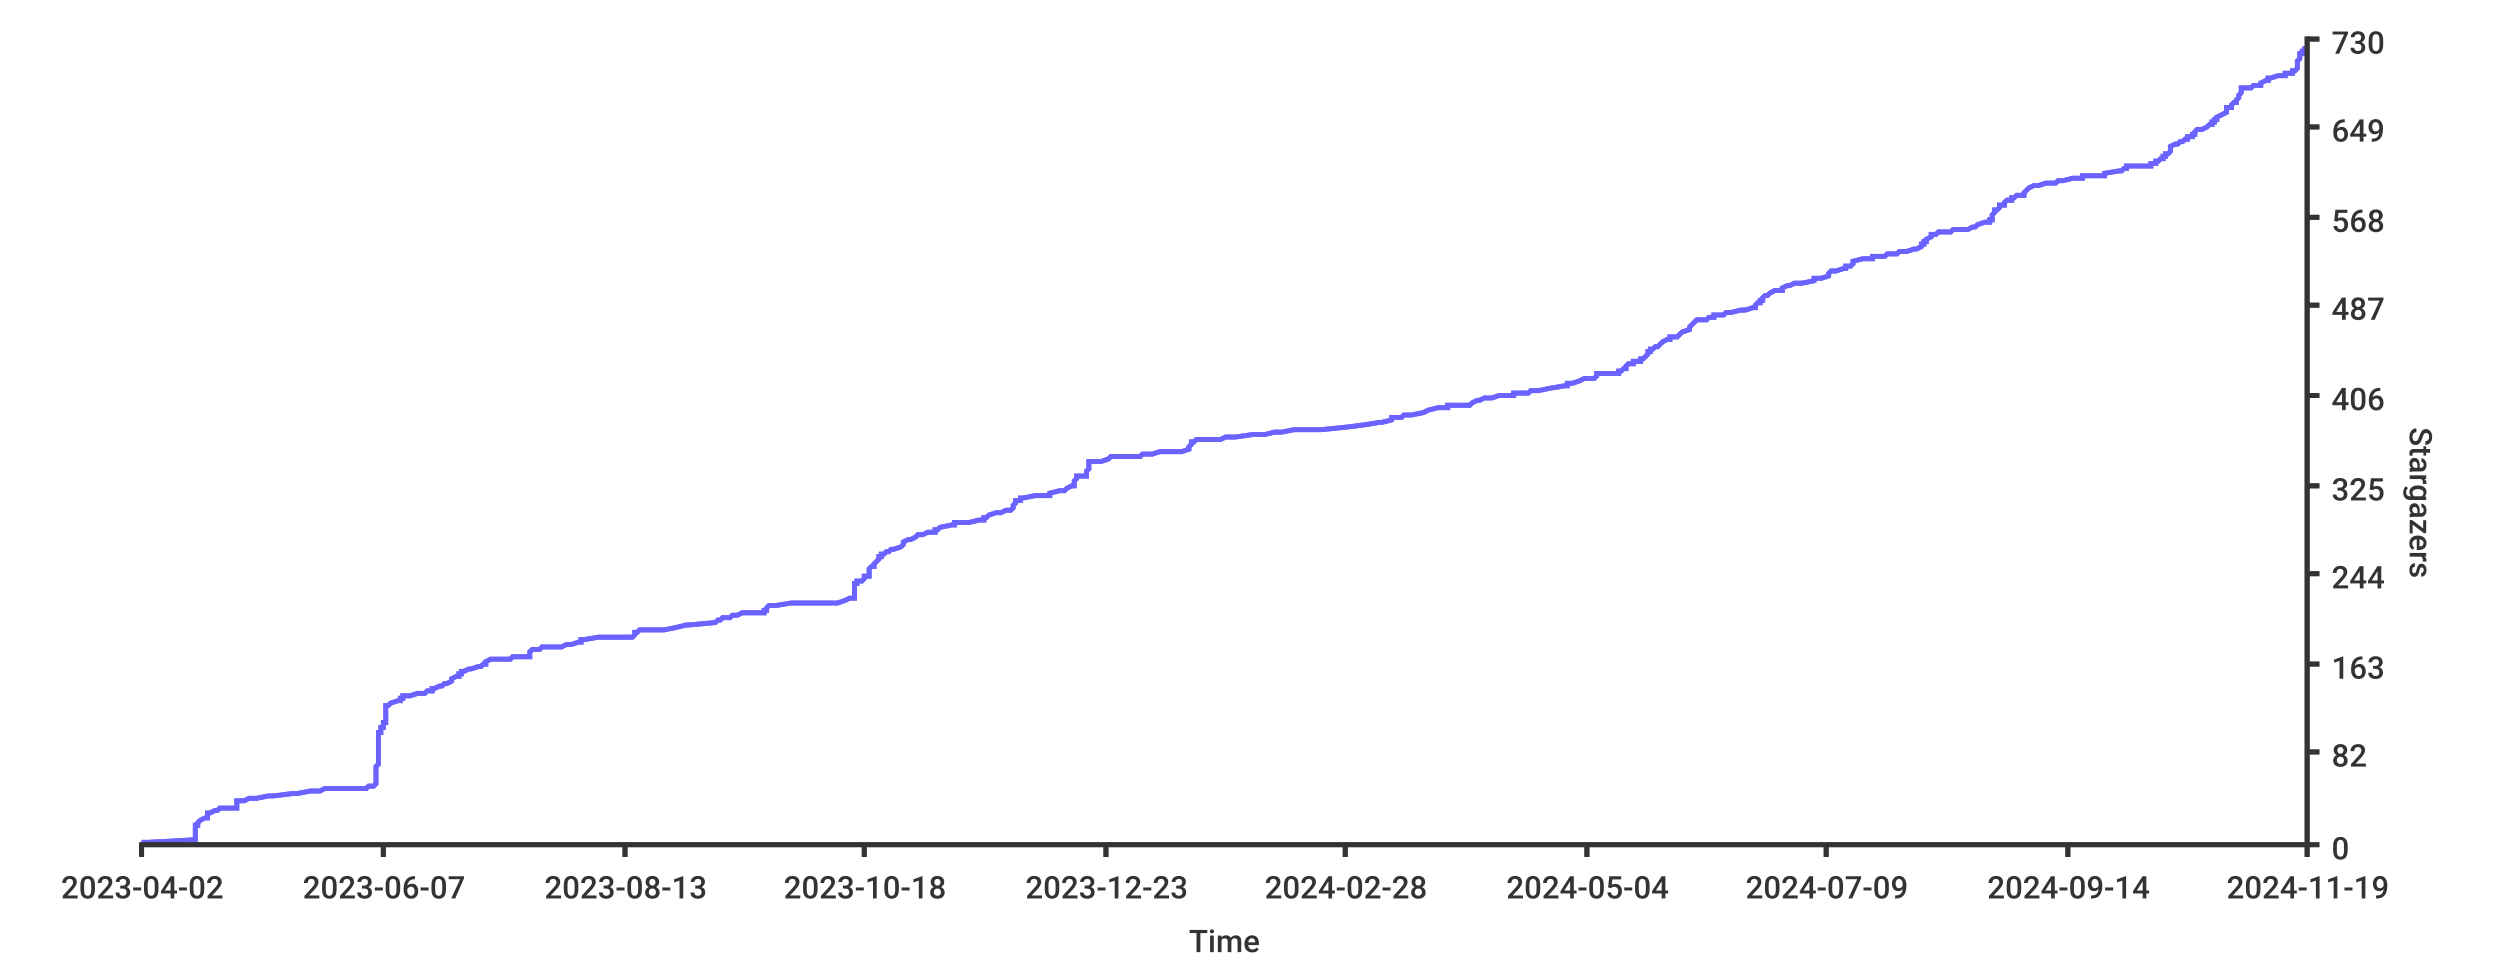
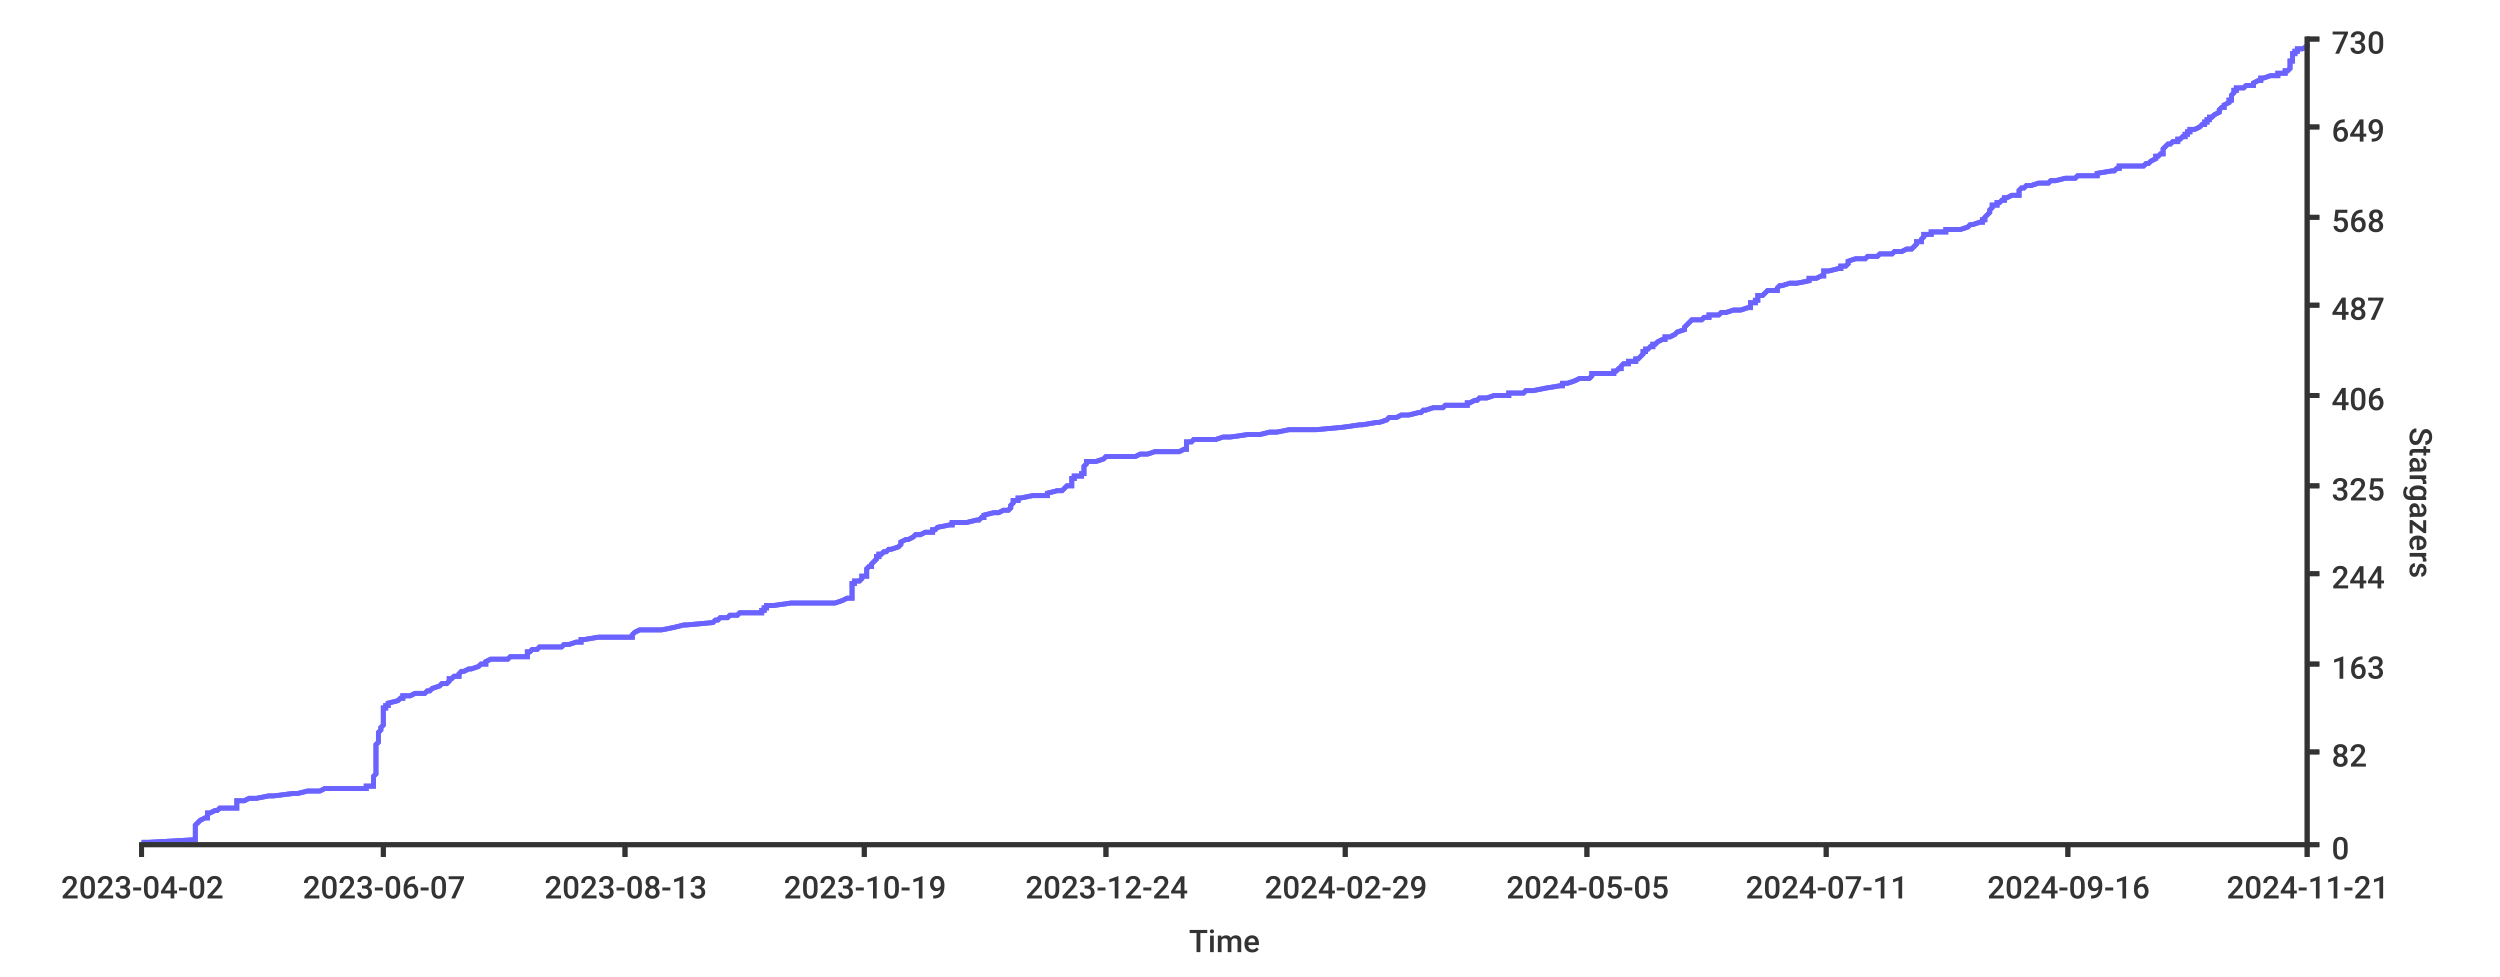
<svg xmlns="http://www.w3.org/2000/svg" width="1024px" height="400px">
  <style type="text/css">
path { fill: none; stroke: rgb(51,51,51); }
path.series { stroke: #6b63ff; }
rect.background { fill: rgb(255,255,255); stroke: none; }

text {
	stroke-width: 0;
	stroke: none;
	fill: rgba(51,51,51,1.0);
	font-size: 12.8px;
	font-family: 'Roboto Medium', sans-serif;
}
</style>
-   <rect width="1024px" height="400px" class="background" rx="8" x="0" y="0" />
-   <rect class="background" rx="8" x="0" y="0" width="1024px" height="400px" />
-   <path stroke-width="2" class="series" d="M 58 345 L 61 345 L 79 344 L 80 344 L 80 343 L 80 343 L 80 342 L 80 342 L 80 341 L 80 341 L 80 341 L 80 340 L 80 340 L 80 339 L 80 339 L 80 338 L 81 338 L 81 337 L 81 337 L 82 336 L 82 336 L 82 336 L 84 335 L 85 335 L 85 334 L 85 334 L 85 333 L 86 333 L 88 332 L 89 332 L 90 331 L 91 331 L 97 331 L 97 330 L 97 330 L 97 329 L 97 329 L 97 328 L 100 328 L 102 327 L 103 327 L 105 327 L 110 326 L 112 326 L 120 325 L 122 325 L 127 324 L 131 324 L 133 323 L 150 323 L 151 322 L 151 322 L 153 322 L 154 321 L 154 321 L 154 320 L 154 320 L 154 319 L 154 319 L 154 318 L 154 318 L 154 317 L 154 317 L 154 317 L 154 316 L 154 316 L 154 315 L 154 315 L 154 314 L 154 314 L 155 313 L 155 313 L 155 313 L 155 312 L 155 312 L 155 311 L 155 311 L 155 310 L 155 310 L 155 309 L 155 309 L 155 308 L 155 308 L 155 308 L 155 307 L 155 307 L 155 306 L 155 306 L 155 305 L 155 305 L 155 304 L 155 304 L 155 303 L 155 303 L 155 303 L 155 302 L 155 302 L 155 301 L 155 301 L 155 300 L 156 300 L 156 299 L 156 299 L 156 298 L 156 298 L 157 298 L 157 297 L 157 297 L 157 296 L 158 296 L 158 295 L 158 295 L 158 294 L 158 294 L 158 294 L 158 293 L 158 293 L 158 292 L 158 292 L 158 291 L 158 291 L 158 290 L 158 290 L 158 289 L 159 289 L 159 289 L 160 288 L 160 288 L 163 287 L 164 287 L 164 286 L 165 286 L 165 285 L 168 285 L 171 284 L 172 284 L 174 284 L 175 283 L 177 283 L 177 282 L 178 282 L 180 281 L 181 281 L 182 280 L 183 280 L 183 280 L 185 279 L 185 279 L 185 278 L 185 278 L 187 277 L 188 277 L 188 276 L 189 276 L 189 275 L 189 275 L 190 275 L 192 274 L 193 274 L 196 273 L 197 273 L 198 272 L 199 272 L 199 271 L 199 271 L 201 270 L 208 270 L 209 270 L 210 269 L 217 269 L 217 268 L 217 268 L 217 267 L 217 267 L 218 266 L 221 266 L 222 265 L 222 265 L 230 265 L 232 264 L 234 264 L 237 263 L 238 263 L 238 262 L 239 262 L 245 261 L 252 261 L 259 261 L 260 260 L 260 260 L 260 259 L 261 259 L 262 258 L 272 258 L 277 257 L 277 257 L 281 256 L 282 256 L 282 256 L 293 255 L 293 255 L 294 254 L 295 254 L 296 253 L 299 253 L 300 252 L 302 252 L 304 251 L 306 251 L 313 251 L 313 250 L 314 250 L 314 249 L 314 249 L 315 248 L 318 248 L 324 247 L 338 247 L 343 247 L 346 246 L 346 246 L 348 245 L 350 245 L 350 244 L 350 244 L 350 243 L 350 243 L 350 242 L 350 242 L 350 242 L 350 241 L 350 241 L 350 240 L 350 240 L 350 239 L 351 239 L 351 238 L 353 238 L 354 237 L 354 237 L 354 237 L 354 236 L 356 236 L 356 235 L 356 235 L 356 234 L 356 234 L 356 233 L 356 233 L 357 232 L 358 232 L 358 232 L 358 231 L 358 231 L 359 230 L 359 230 L 360 229 L 360 229 L 360 228 L 360 228 L 361 228 L 361 227 L 362 227 L 363 226 L 364 226 L 365 225 L 366 225 L 369 224 L 369 224 L 370 223 L 370 223 L 370 223 L 370 222 L 370 222 L 372 221 L 373 221 L 375 220 L 375 220 L 376 219 L 378 219 L 380 218 L 380 218 L 383 218 L 383 217 L 384 217 L 385 216 L 385 216 L 390 215 L 391 215 L 391 214 L 395 214 L 397 214 L 401 213 L 403 213 L 403 212 L 404 212 L 405 211 L 405 211 L 408 210 L 410 210 L 412 209 L 412 209 L 414 209 L 415 208 L 415 208 L 415 207 L 415 207 L 416 206 L 416 206 L 416 205 L 418 205 L 418 204 L 418 204 L 419 204 L 424 203 L 430 203 L 430 202 L 430 202 L 434 201 L 436 201 L 437 200 L 437 200 L 439 199 L 440 199 L 440 199 L 440 198 L 440 198 L 440 197 L 440 197 L 441 196 L 441 196 L 441 195 L 442 195 L 445 195 L 445 194 L 445 194 L 445 193 L 445 193 L 446 192 L 446 192 L 446 191 L 446 191 L 446 190 L 446 190 L 446 190 L 446 189 L 451 189 L 454 188 L 454 188 L 455 187 L 467 187 L 468 186 L 472 186 L 475 185 L 482 185 L 484 185 L 487 184 L 487 184 L 487 183 L 487 183 L 488 182 L 488 182 L 488 181 L 488 181 L 489 181 L 490 180 L 500 180 L 502 179 L 506 179 L 513 178 L 518 178 L 522 177 L 525 177 L 530 176 L 530 176 L 541 176 L 551 175 L 551 175 L 559 174 L 559 174 L 565 173 L 566 173 L 570 172 L 570 172 L 570 171 L 571 171 L 574 171 L 575 170 L 578 170 L 583 169 L 583 169 L 585 168 L 585 168 L 589 167 L 593 167 L 593 166 L 598 166 L 602 166 L 603 165 L 603 165 L 605 164 L 606 164 L 608 163 L 611 163 L 614 162 L 617 162 L 620 162 L 620 161 L 626 161 L 627 160 L 630 160 L 635 159 L 635 159 L 641 158 L 642 158 L 642 157 L 644 157 L 644 157 L 647 156 L 647 156 L 649 155 L 653 155 L 654 154 L 654 154 L 654 153 L 663 153 L 663 152 L 664 152 L 664 152 L 665 151 L 666 151 L 666 150 L 666 150 L 667 149 L 669 149 L 669 148 L 671 148 L 672 148 L 672 147 L 673 147 L 674 146 L 674 146 L 675 145 L 675 145 L 675 144 L 676 144 L 676 143 L 676 143 L 677 143 L 678 142 L 679 142 L 680 141 L 680 141 L 681 140 L 681 140 L 683 139 L 684 139 L 684 138 L 685 138 L 687 138 L 688 137 L 688 137 L 689 136 L 689 136 L 692 135 L 692 135 L 692 134 L 692 134 L 693 133 L 693 133 L 693 133 L 694 132 L 694 132 L 695 131 L 699 131 L 700 130 L 702 130 L 702 129 L 705 129 L 706 129 L 707 128 L 709 128 L 713 127 L 715 127 L 718 126 L 719 126 L 719 125 L 719 125 L 720 124 L 720 124 L 721 124 L 721 123 L 722 123 L 722 122 L 722 122 L 723 121 L 724 121 L 725 120 L 725 120 L 727 119 L 727 119 L 730 119 L 730 118 L 730 118 L 732 117 L 733 117 L 735 116 L 738 116 L 743 115 L 743 115 L 743 115 L 743 114 L 746 114 L 749 113 L 749 113 L 749 112 L 749 112 L 750 111 L 752 111 L 755 110 L 756 110 L 756 110 L 756 109 L 758 109 L 759 108 L 759 108 L 759 107 L 759 107 L 763 106 L 767 106 L 767 105 L 772 105 L 772 105 L 773 104 L 777 104 L 778 103 L 781 103 L 784 102 L 785 102 L 787 101 L 787 101 L 787 100 L 788 100 L 788 100 L 788 99 L 789 99 L 789 98 L 789 98 L 791 97 L 791 97 L 791 96 L 792 96 L 793 96 L 794 95 L 799 95 L 800 94 L 806 94 L 808 93 L 809 93 L 810 92 L 810 92 L 813 91 L 814 91 L 815 91 L 815 90 L 816 90 L 816 89 L 816 89 L 816 88 L 816 88 L 817 87 L 817 87 L 817 86 L 817 86 L 818 86 L 819 85 L 819 85 L 819 84 L 821 84 L 821 83 L 821 83 L 822 82 L 824 82 L 824 82 L 824 81 L 825 81 L 826 80 L 829 80 L 829 79 L 829 79 L 830 78 L 830 78 L 831 77 L 831 77 L 831 77 L 833 76 L 835 76 L 838 75 L 842 75 L 843 74 L 845 74 L 849 73 L 853 73 L 853 72 L 857 72 L 862 72 L 862 71 L 862 71 L 868 70 L 869 70 L 870 69 L 871 69 L 871 68 L 881 68 L 881 67 L 883 67 L 883 67 L 883 66 L 884 66 L 885 65 L 886 65 L 886 64 L 887 64 L 887 63 L 888 63 L 888 63 L 889 62 L 889 62 L 889 61 L 889 61 L 889 60 L 889 60 L 891 59 L 892 59 L 893 58 L 894 58 L 894 58 L 895 57 L 896 57 L 896 56 L 898 56 L 898 55 L 899 55 L 899 54 L 899 54 L 900 53 L 902 53 L 902 53 L 904 52 L 904 52 L 905 51 L 906 51 L 906 50 L 907 50 L 907 49 L 907 49 L 908 49 L 908 48 L 908 48 L 910 47 L 910 47 L 912 46 L 912 46 L 912 45 L 912 45 L 912 44 L 913 44 L 914 44 L 914 43 L 914 43 L 915 42 L 916 42 L 916 41 L 916 41 L 917 40 L 917 40 L 917 39 L 917 39 L 917 39 L 918 38 L 918 38 L 918 37 L 918 37 L 918 36 L 922 36 L 923 35 L 926 35 L 926 34 L 926 34 L 926 34 L 928 33 L 929 33 L 929 32 L 930 32 L 933 31 L 936 31 L 936 30 L 938 30 L 939 30 L 939 29 L 940 29 L 941 28 L 941 28 L 941 27 L 941 27 L 941 26 L 941 26 L 941 25 L 941 25 L 941 25 L 942 24 L 942 24 L 942 23 L 942 23 L 942 22 L 943 22 L 943 21 L 944 21 L 944 20 L 945 20 L 945 20" />
-   <path stroke-width="2" class="series" d="M 58 345 L 61 345 L 79 344 L 80 344 L 80 343 L 80 343 L 80 342 L 80 342 L 80 341 L 80 341 L 80 341 L 80 340 L 80 340 L 80 339 L 80 339 L 80 338 L 81 338 L 81 337 L 81 337 L 82 336 L 82 336 L 82 336 L 84 335 L 85 335 L 85 334 L 85 334 L 85 333 L 86 333 L 88 332 L 89 332 L 90 331 L 91 331 L 97 331 L 97 330 L 97 330 L 97 329 L 97 329 L 97 328 L 100 328 L 102 327 L 103 327 L 105 327 L 110 326 L 112 326 L 120 325 L 122 325 L 127 324 L 131 324 L 133 323 L 150 323 L 151 322 L 151 322 L 153 322 L 154 321 L 154 321 L 154 320 L 154 320 L 154 319 L 154 319 L 154 318 L 154 318 L 154 317 L 154 317 L 154 317 L 154 316 L 154 316 L 154 315 L 154 315 L 154 314 L 154 314 L 155 313 L 155 313 L 155 313 L 155 312 L 155 312 L 155 311 L 155 311 L 155 310 L 155 310 L 155 309 L 155 309 L 155 308 L 155 308 L 155 308 L 155 307 L 155 307 L 155 306 L 155 306 L 155 305 L 155 305 L 155 304 L 155 304 L 155 303 L 155 303 L 155 303 L 155 302 L 155 302 L 155 301 L 155 301 L 155 300 L 156 300 L 156 299 L 156 299 L 156 298 L 156 298 L 157 298 L 157 297 L 157 297 L 157 296 L 158 296 L 158 295 L 158 295 L 158 294 L 158 294 L 158 294 L 158 293 L 158 293 L 158 292 L 158 292 L 158 291 L 158 291 L 158 290 L 158 290 L 158 289 L 159 289 L 159 289 L 160 288 L 160 288 L 163 287 L 164 287 L 164 286 L 165 286 L 165 285 L 168 285 L 171 284 L 172 284 L 174 284 L 175 283 L 177 283 L 177 282 L 178 282 L 180 281 L 181 281 L 182 280 L 183 280 L 183 280 L 185 279 L 185 279 L 185 278 L 185 278 L 187 277 L 188 277 L 188 276 L 189 276 L 189 275 L 189 275 L 190 275 L 192 274 L 193 274 L 196 273 L 197 273 L 198 272 L 199 272 L 199 271 L 199 271 L 201 270 L 208 270 L 209 270 L 210 269 L 217 269 L 217 268 L 217 268 L 217 267 L 217 267 L 218 266 L 221 266 L 222 265 L 222 265 L 230 265 L 232 264 L 234 264 L 237 263 L 238 263 L 238 262 L 239 262 L 245 261 L 252 261 L 259 261 L 260 260 L 260 260 L 260 259 L 261 259 L 262 258 L 272 258 L 277 257 L 277 257 L 281 256 L 282 256 L 282 256 L 293 255 L 293 255 L 294 254 L 295 254 L 296 253 L 299 253 L 300 252 L 302 252 L 304 251 L 306 251 L 313 251 L 313 250 L 314 250 L 314 249 L 314 249 L 315 248 L 318 248 L 324 247 L 338 247 L 343 247 L 346 246 L 346 246 L 348 245 L 350 245 L 350 244 L 350 244 L 350 243 L 350 243 L 350 242 L 350 242 L 350 242 L 350 241 L 350 241 L 350 240 L 350 240 L 350 239 L 351 239 L 351 238 L 353 238 L 354 237 L 354 237 L 354 237 L 354 236 L 356 236 L 356 235 L 356 235 L 356 234 L 356 234 L 356 233 L 356 233 L 357 232 L 358 232 L 358 232 L 358 231 L 358 231 L 359 230 L 359 230 L 360 229 L 360 229 L 360 228 L 360 228 L 361 228 L 361 227 L 362 227 L 363 226 L 364 226 L 365 225 L 366 225 L 369 224 L 369 224 L 370 223 L 370 223 L 370 223 L 370 222 L 370 222 L 372 221 L 373 221 L 375 220 L 375 220 L 376 219 L 378 219 L 380 218 L 380 218 L 383 218 L 383 217 L 384 217 L 385 216 L 385 216 L 390 215 L 391 215 L 391 214 L 395 214 L 397 214 L 401 213 L 403 213 L 403 212 L 404 212 L 405 211 L 405 211 L 408 210 L 410 210 L 412 209 L 412 209 L 414 209 L 415 208 L 415 208 L 415 207 L 415 207 L 416 206 L 416 206 L 416 205 L 418 205 L 418 204 L 418 204 L 419 204 L 424 203 L 430 203 L 430 202 L 430 202 L 434 201 L 436 201 L 437 200 L 437 200 L 439 199 L 440 199 L 440 199 L 440 198 L 440 198 L 440 197 L 440 197 L 441 196 L 441 196 L 441 195 L 442 195 L 445 195 L 445 194 L 445 194 L 445 193 L 445 193 L 446 192 L 446 192 L 446 191 L 446 191 L 446 190 L 446 190 L 446 190 L 446 189 L 451 189 L 454 188 L 454 188 L 455 187 L 467 187 L 468 186 L 472 186 L 475 185 L 482 185 L 484 185 L 487 184 L 487 184 L 487 183 L 487 183 L 488 182 L 488 182 L 488 181 L 488 181 L 489 181 L 490 180 L 500 180 L 502 179 L 506 179 L 513 178 L 518 178 L 522 177 L 525 177 L 530 176 L 530 176 L 541 176 L 551 175 L 551 175 L 559 174 L 559 174 L 565 173 L 566 173 L 570 172 L 570 172 L 570 171 L 571 171 L 574 171 L 575 170 L 578 170 L 583 169 L 583 169 L 585 168 L 585 168 L 589 167 L 593 167 L 593 166 L 598 166 L 602 166 L 603 165 L 603 165 L 605 164 L 606 164 L 608 163 L 611 163 L 614 162 L 617 162 L 620 162 L 620 161 L 626 161 L 627 160 L 630 160 L 635 159 L 635 159 L 641 158 L 642 158 L 642 157 L 644 157 L 644 157 L 647 156 L 647 156 L 649 155 L 653 155 L 654 154 L 654 154 L 654 153 L 663 153 L 663 152 L 664 152 L 664 152 L 665 151 L 666 151 L 666 150 L 666 150 L 667 149 L 669 149 L 669 148 L 671 148 L 672 148 L 672 147 L 673 147 L 674 146 L 674 146 L 675 145 L 675 145 L 675 144 L 676 144 L 676 143 L 676 143 L 677 143 L 678 142 L 679 142 L 680 141 L 680 141 L 681 140 L 681 140 L 683 139 L 684 139 L 684 138 L 685 138 L 687 138 L 688 137 L 688 137 L 689 136 L 689 136 L 692 135 L 692 135 L 692 134 L 692 134 L 693 133 L 693 133 L 693 133 L 694 132 L 694 132 L 695 131 L 699 131 L 700 130 L 702 130 L 702 129 L 705 129 L 706 129 L 707 128 L 709 128 L 713 127 L 715 127 L 718 126 L 719 126 L 719 125 L 719 125 L 720 124 L 720 124 L 721 124 L 721 123 L 722 123 L 722 122 L 722 122 L 723 121 L 724 121 L 725 120 L 725 120 L 727 119 L 727 119 L 730 119 L 730 118 L 730 118 L 732 117 L 733 117 L 735 116 L 738 116 L 743 115 L 743 115 L 743 115 L 743 114 L 746 114 L 749 113 L 749 113 L 749 112 L 749 112 L 750 111 L 752 111 L 755 110 L 756 110 L 756 110 L 756 109 L 758 109 L 759 108 L 759 108 L 759 107 L 759 107 L 763 106 L 767 106 L 767 105 L 772 105 L 772 105 L 773 104 L 777 104 L 778 103 L 781 103 L 784 102 L 785 102 L 787 101 L 787 101 L 787 100 L 788 100 L 788 100 L 788 99 L 789 99 L 789 98 L 789 98 L 791 97 L 791 97 L 791 96 L 792 96 L 793 96 L 794 95 L 799 95 L 800 94 L 806 94 L 808 93 L 809 93 L 810 92 L 810 92 L 813 91 L 814 91 L 815 91 L 815 90 L 816 90 L 816 89 L 816 89 L 816 88 L 816 88 L 817 87 L 817 87 L 817 86 L 817 86 L 818 86 L 819 85 L 819 85 L 819 84 L 821 84 L 821 83 L 821 83 L 822 82 L 824 82 L 824 82 L 824 81 L 825 81 L 826 80 L 829 80 L 829 79 L 829 79 L 830 78 L 830 78 L 831 77 L 831 77 L 831 77 L 833 76 L 835 76 L 838 75 L 842 75 L 843 74 L 845 74 L 849 73 L 853 73 L 853 72 L 857 72 L 862 72 L 862 71 L 862 71 L 868 70 L 869 70 L 870 69 L 871 69 L 871 68 L 881 68 L 881 67 L 883 67 L 883 67 L 883 66 L 884 66 L 885 65 L 886 65 L 886 64 L 887 64 L 887 63 L 888 63 L 888 63 L 889 62 L 889 62 L 889 61 L 889 61 L 889 60 L 889 60 L 891 59 L 892 59 L 893 58 L 894 58 L 894 58 L 895 57 L 896 57 L 896 56 L 898 56 L 898 55 L 899 55 L 899 54 L 899 54 L 900 53 L 902 53 L 902 53 L 904 52 L 904 52 L 905 51 L 906 51 L 906 50 L 907 50 L 907 49 L 907 49 L 908 49 L 908 48 L 908 48 L 910 47 L 910 47 L 912 46 L 912 46 L 912 45 L 912 45 L 912 44 L 913 44 L 914 44 L 914 43 L 914 43 L 915 42 L 916 42 L 916 41 L 916 41 L 917 40 L 917 40 L 917 39 L 917 39 L 917 39 L 918 38 L 918 38 L 918 37 L 918 37 L 918 36 L 922 36 L 923 35 L 926 35 L 926 34 L 926 34 L 926 34 L 928 33 L 929 33 L 929 32 L 930 32 L 933 31 L 936 31 L 936 30 L 938 30 L 939 30 L 939 29 L 940 29 L 941 28 L 941 28 L 941 27 L 941 27 L 941 26 L 941 26 L 941 25 L 941 25 L 941 25 L 942 24 L 942 24 L 942 23 L 942 23 L 942 22 L 943 22 L 943 21 L 944 21 L 944 20 L 945 20 L 945 20" />
+   <rect y="0" width="1024px" height="400px" class="background" rx="8" x="0" />
+   <rect y="0" width="1024px" height="400px" class="background" rx="8" x="0" />
+   <path stroke-width="2" class="series" d="M 58 345 L 61 345 L 79 344 L 80 344 L 80 343 L 80 343 L 80 342 L 80 342 L 80 341 L 80 341 L 80 341 L 80 340 L 80 340 L 80 339 L 80 339 L 80 338 L 80 338 L 81 337 L 81 337 L 82 336 L 82 336 L 82 336 L 84 335 L 85 335 L 85 334 L 85 334 L 85 333 L 86 333 L 88 332 L 89 332 L 90 331 L 91 331 L 97 331 L 97 330 L 97 330 L 97 329 L 97 329 L 97 328 L 100 328 L 102 327 L 103 327 L 105 327 L 110 326 L 112 326 L 120 325 L 122 325 L 126 324 L 131 324 L 133 323 L 150 323 L 150 322 L 151 322 L 153 322 L 153 321 L 153 321 L 153 320 L 153 320 L 153 319 L 153 319 L 153 318 L 153 318 L 154 317 L 154 317 L 154 317 L 154 316 L 154 316 L 154 315 L 154 315 L 154 314 L 154 314 L 154 313 L 154 313 L 154 313 L 154 312 L 154 312 L 154 311 L 154 311 L 154 310 L 154 310 L 154 309 L 154 309 L 154 308 L 154 308 L 154 308 L 154 307 L 154 307 L 154 306 L 154 306 L 154 305 L 154 305 L 155 304 L 155 304 L 155 303 L 155 303 L 155 303 L 155 302 L 155 302 L 155 301 L 155 301 L 155 300 L 155 300 L 156 299 L 156 299 L 156 298 L 156 298 L 156 298 L 157 297 L 157 297 L 157 296 L 157 296 L 157 295 L 157 295 L 157 294 L 157 294 L 157 294 L 157 293 L 157 293 L 157 292 L 157 292 L 157 291 L 157 291 L 157 290 L 158 290 L 158 289 L 159 289 L 159 289 L 159 288 L 159 288 L 163 287 L 163 287 L 164 286 L 165 286 L 165 285 L 168 285 L 170 284 L 171 284 L 174 284 L 175 283 L 176 283 L 177 282 L 177 282 L 180 281 L 180 281 L 181 280 L 182 280 L 183 280 L 184 279 L 184 279 L 184 278 L 185 278 L 186 277 L 188 277 L 188 276 L 188 276 L 189 275 L 189 275 L 190 275 L 192 274 L 193 274 L 196 273 L 196 273 L 197 272 L 199 272 L 199 271 L 199 271 L 201 270 L 208 270 L 208 270 L 209 269 L 216 269 L 216 268 L 216 268 L 216 267 L 217 267 L 218 266 L 220 266 L 221 265 L 221 265 L 230 265 L 231 264 L 233 264 L 236 263 L 238 263 L 238 262 L 239 262 L 245 261 L 251 261 L 259 261 L 259 260 L 259 260 L 260 259 L 260 259 L 262 258 L 271 258 L 276 257 L 276 257 L 280 256 L 281 256 L 281 256 L 292 255 L 292 255 L 293 254 L 294 254 L 295 253 L 298 253 L 299 252 L 302 252 L 303 251 L 306 251 L 312 251 L 312 250 L 313 250 L 313 249 L 314 249 L 314 248 L 317 248 L 324 247 L 337 247 L 342 247 L 345 246 L 345 246 L 347 245 L 349 245 L 349 244 L 349 244 L 349 243 L 349 243 L 349 242 L 349 242 L 349 242 L 349 241 L 349 241 L 349 240 L 349 240 L 349 239 L 350 239 L 350 238 L 352 238 L 353 237 L 353 237 L 353 237 L 353 236 L 355 236 L 355 235 L 355 235 L 355 234 L 355 234 L 355 233 L 355 233 L 356 232 L 357 232 L 357 232 L 357 231 L 357 231 L 358 230 L 358 230 L 359 229 L 359 229 L 359 228 L 359 228 L 360 228 L 360 227 L 361 227 L 362 226 L 363 226 L 364 225 L 365 225 L 368 224 L 368 224 L 369 223 L 369 223 L 369 223 L 369 222 L 369 222 L 371 221 L 372 221 L 374 220 L 374 220 L 375 219 L 377 219 L 379 218 L 379 218 L 382 218 L 382 217 L 383 217 L 384 216 L 384 216 L 389 215 L 390 215 L 390 214 L 394 214 L 396 214 L 400 213 L 401 213 L 402 212 L 403 212 L 403 211 L 403 211 L 407 210 L 409 210 L 411 209 L 411 209 L 413 209 L 414 208 L 414 208 L 414 207 L 414 207 L 415 206 L 415 206 L 415 205 L 417 205 L 417 204 L 417 204 L 418 204 L 423 203 L 429 203 L 429 202 L 429 202 L 433 201 L 435 201 L 436 200 L 436 200 L 437 199 L 439 199 L 439 199 L 439 198 L 439 198 L 439 197 L 439 197 L 439 196 L 440 196 L 440 195 L 441 195 L 443 195 L 443 194 L 444 194 L 444 193 L 444 193 L 444 192 L 444 192 L 444 191 L 444 191 L 445 190 L 445 190 L 445 190 L 445 189 L 449 189 L 452 188 L 452 188 L 453 187 L 465 187 L 467 186 L 470 186 L 473 185 L 480 185 L 483 185 L 485 184 L 486 184 L 486 183 L 486 183 L 486 182 L 486 182 L 486 181 L 486 181 L 488 181 L 489 180 L 498 180 L 501 179 L 504 179 L 511 178 L 516 178 L 520 177 L 523 177 L 528 176 L 528 176 L 539 176 L 550 175 L 550 175 L 557 174 L 558 174 L 564 173 L 565 173 L 568 172 L 568 172 L 569 171 L 569 171 L 572 171 L 574 170 L 577 170 L 581 169 L 582 169 L 583 168 L 584 168 L 587 167 L 591 167 L 592 166 L 596 166 L 601 166 L 601 165 L 602 165 L 604 164 L 605 164 L 606 163 L 609 163 L 612 162 L 615 162 L 618 162 L 618 161 L 624 161 L 625 160 L 628 160 L 633 159 L 633 159 L 639 158 L 640 158 L 640 157 L 642 157 L 642 157 L 645 156 L 645 156 L 647 155 L 651 155 L 652 154 L 652 154 L 652 153 L 661 153 L 661 152 L 662 152 L 662 152 L 663 151 L 664 151 L 664 150 L 664 150 L 665 149 L 667 149 L 667 148 L 669 148 L 670 148 L 670 147 L 671 147 L 672 146 L 672 146 L 673 145 L 673 145 L 673 144 L 674 144 L 674 143 L 674 143 L 675 143 L 676 142 L 677 142 L 677 141 L 678 141 L 679 140 L 679 140 L 681 139 L 682 139 L 682 138 L 683 138 L 684 138 L 686 137 L 686 137 L 687 136 L 687 136 L 690 135 L 690 135 L 690 134 L 690 134 L 691 133 L 691 133 L 691 133 L 692 132 L 692 132 L 693 131 L 697 131 L 698 130 L 700 130 L 700 129 L 703 129 L 704 129 L 705 128 L 707 128 L 710 127 L 713 127 L 716 126 L 717 126 L 717 125 L 717 125 L 717 124 L 718 124 L 719 124 L 719 123 L 720 123 L 720 122 L 720 122 L 720 121 L 722 121 L 723 120 L 723 120 L 724 119 L 724 119 L 728 119 L 728 118 L 728 118 L 729 117 L 730 117 L 733 116 L 736 116 L 741 115 L 741 115 L 741 115 L 741 114 L 744 114 L 746 113 L 747 113 L 747 112 L 747 112 L 747 111 L 749 111 L 753 110 L 754 110 L 754 110 L 754 109 L 756 109 L 757 108 L 757 108 L 757 107 L 757 107 L 760 106 L 764 106 L 765 105 L 769 105 L 769 105 L 770 104 L 775 104 L 776 103 L 779 103 L 781 102 L 783 102 L 784 101 L 784 101 L 785 100 L 785 100 L 785 100 L 785 99 L 787 99 L 787 98 L 787 98 L 788 97 L 788 97 L 788 96 L 790 96 L 791 96 L 791 95 L 797 95 L 797 94 L 803 94 L 806 93 L 806 93 L 807 92 L 808 92 L 811 91 L 812 91 L 812 91 L 812 90 L 813 90 L 813 89 L 813 89 L 814 88 L 814 88 L 815 87 L 815 87 L 815 86 L 815 86 L 815 86 L 816 85 L 816 85 L 816 84 L 818 84 L 818 83 L 819 83 L 820 82 L 821 82 L 821 82 L 821 81 L 822 81 L 824 80 L 827 80 L 827 79 L 827 79 L 827 78 L 827 78 L 828 77 L 828 77 L 829 77 L 830 76 L 832 76 L 835 75 L 839 75 L 840 74 L 842 74 L 846 73 L 850 73 L 851 72 L 854 72 L 859 72 L 859 71 L 859 71 L 865 70 L 866 70 L 867 69 L 868 69 L 868 68 L 878 68 L 879 67 L 880 67 L 880 67 L 881 66 L 881 66 L 883 65 L 883 65 L 883 64 L 884 64 L 885 63 L 885 63 L 886 63 L 886 62 L 886 62 L 886 61 L 886 61 L 887 60 L 887 60 L 888 59 L 889 59 L 890 58 L 892 58 L 892 58 L 892 57 L 893 57 L 894 56 L 895 56 L 895 55 L 896 55 L 896 54 L 897 54 L 897 53 L 899 53 L 899 53 L 901 52 L 901 52 L 902 51 L 903 51 L 903 50 L 904 50 L 904 49 L 904 49 L 905 49 L 905 48 L 906 48 L 907 47 L 907 47 L 909 46 L 909 46 L 909 45 L 909 45 L 910 44 L 910 44 L 911 44 L 911 43 L 911 43 L 913 42 L 913 42 L 913 41 L 914 41 L 914 40 L 914 40 L 914 39 L 914 39 L 914 39 L 915 38 L 915 38 L 915 37 L 916 37 L 916 36 L 919 36 L 920 35 L 923 35 L 923 34 L 923 34 L 923 34 L 925 33 L 926 33 L 926 32 L 927 32 L 930 31 L 933 31 L 933 30 L 935 30 L 936 30 L 936 29 L 937 29 L 938 28 L 938 28 L 938 27 L 938 27 L 938 26 L 938 26 L 938 25 L 939 25 L 939 25 L 939 24 L 939 24 L 939 23 L 939 23 L 939 22 L 940 22 L 940 21 L 941 21 L 941 20 L 942 20 L 943 20 L 945 19 L 945 19 L 945 18 L 945 18" />
+   <path stroke-width="2" class="series" d="M 58 345 L 61 345 L 79 344 L 80 344 L 80 343 L 80 343 L 80 342 L 80 342 L 80 341 L 80 341 L 80 341 L 80 340 L 80 340 L 80 339 L 80 339 L 80 338 L 80 338 L 81 337 L 81 337 L 82 336 L 82 336 L 82 336 L 84 335 L 85 335 L 85 334 L 85 334 L 85 333 L 86 333 L 88 332 L 89 332 L 90 331 L 91 331 L 97 331 L 97 330 L 97 330 L 97 329 L 97 329 L 97 328 L 100 328 L 102 327 L 103 327 L 105 327 L 110 326 L 112 326 L 120 325 L 122 325 L 126 324 L 131 324 L 133 323 L 150 323 L 150 322 L 151 322 L 153 322 L 153 321 L 153 321 L 153 320 L 153 320 L 153 319 L 153 319 L 153 318 L 153 318 L 154 317 L 154 317 L 154 317 L 154 316 L 154 316 L 154 315 L 154 315 L 154 314 L 154 314 L 154 313 L 154 313 L 154 313 L 154 312 L 154 312 L 154 311 L 154 311 L 154 310 L 154 310 L 154 309 L 154 309 L 154 308 L 154 308 L 154 308 L 154 307 L 154 307 L 154 306 L 154 306 L 154 305 L 154 305 L 155 304 L 155 304 L 155 303 L 155 303 L 155 303 L 155 302 L 155 302 L 155 301 L 155 301 L 155 300 L 155 300 L 156 299 L 156 299 L 156 298 L 156 298 L 156 298 L 157 297 L 157 297 L 157 296 L 157 296 L 157 295 L 157 295 L 157 294 L 157 294 L 157 294 L 157 293 L 157 293 L 157 292 L 157 292 L 157 291 L 157 291 L 157 290 L 158 290 L 158 289 L 159 289 L 159 289 L 159 288 L 159 288 L 163 287 L 163 287 L 164 286 L 165 286 L 165 285 L 168 285 L 170 284 L 171 284 L 174 284 L 175 283 L 176 283 L 177 282 L 177 282 L 180 281 L 180 281 L 181 280 L 182 280 L 183 280 L 184 279 L 184 279 L 184 278 L 185 278 L 186 277 L 188 277 L 188 276 L 188 276 L 189 275 L 189 275 L 190 275 L 192 274 L 193 274 L 196 273 L 196 273 L 197 272 L 199 272 L 199 271 L 199 271 L 201 270 L 208 270 L 208 270 L 209 269 L 216 269 L 216 268 L 216 268 L 216 267 L 217 267 L 218 266 L 220 266 L 221 265 L 221 265 L 230 265 L 231 264 L 233 264 L 236 263 L 238 263 L 238 262 L 239 262 L 245 261 L 251 261 L 259 261 L 259 260 L 259 260 L 260 259 L 260 259 L 262 258 L 271 258 L 276 257 L 276 257 L 280 256 L 281 256 L 281 256 L 292 255 L 292 255 L 293 254 L 294 254 L 295 253 L 298 253 L 299 252 L 302 252 L 303 251 L 306 251 L 312 251 L 312 250 L 313 250 L 313 249 L 314 249 L 314 248 L 317 248 L 324 247 L 337 247 L 342 247 L 345 246 L 345 246 L 347 245 L 349 245 L 349 244 L 349 244 L 349 243 L 349 243 L 349 242 L 349 242 L 349 242 L 349 241 L 349 241 L 349 240 L 349 240 L 349 239 L 350 239 L 350 238 L 352 238 L 353 237 L 353 237 L 353 237 L 353 236 L 355 236 L 355 235 L 355 235 L 355 234 L 355 234 L 355 233 L 355 233 L 356 232 L 357 232 L 357 232 L 357 231 L 357 231 L 358 230 L 358 230 L 359 229 L 359 229 L 359 228 L 359 228 L 360 228 L 360 227 L 361 227 L 362 226 L 363 226 L 364 225 L 365 225 L 368 224 L 368 224 L 369 223 L 369 223 L 369 223 L 369 222 L 369 222 L 371 221 L 372 221 L 374 220 L 374 220 L 375 219 L 377 219 L 379 218 L 379 218 L 382 218 L 382 217 L 383 217 L 384 216 L 384 216 L 389 215 L 390 215 L 390 214 L 394 214 L 396 214 L 400 213 L 401 213 L 402 212 L 403 212 L 403 211 L 403 211 L 407 210 L 409 210 L 411 209 L 411 209 L 413 209 L 414 208 L 414 208 L 414 207 L 414 207 L 415 206 L 415 206 L 415 205 L 417 205 L 417 204 L 417 204 L 418 204 L 423 203 L 429 203 L 429 202 L 429 202 L 433 201 L 435 201 L 436 200 L 436 200 L 437 199 L 439 199 L 439 199 L 439 198 L 439 198 L 439 197 L 439 197 L 439 196 L 440 196 L 440 195 L 441 195 L 443 195 L 443 194 L 444 194 L 444 193 L 444 193 L 444 192 L 444 192 L 444 191 L 444 191 L 445 190 L 445 190 L 445 190 L 445 189 L 449 189 L 452 188 L 452 188 L 453 187 L 465 187 L 467 186 L 470 186 L 473 185 L 480 185 L 483 185 L 485 184 L 486 184 L 486 183 L 486 183 L 486 182 L 486 182 L 486 181 L 486 181 L 488 181 L 489 180 L 498 180 L 501 179 L 504 179 L 511 178 L 516 178 L 520 177 L 523 177 L 528 176 L 528 176 L 539 176 L 550 175 L 550 175 L 557 174 L 558 174 L 564 173 L 565 173 L 568 172 L 568 172 L 569 171 L 569 171 L 572 171 L 574 170 L 577 170 L 581 169 L 582 169 L 583 168 L 584 168 L 587 167 L 591 167 L 592 166 L 596 166 L 601 166 L 601 165 L 602 165 L 604 164 L 605 164 L 606 163 L 609 163 L 612 162 L 615 162 L 618 162 L 618 161 L 624 161 L 625 160 L 628 160 L 633 159 L 633 159 L 639 158 L 640 158 L 640 157 L 642 157 L 642 157 L 645 156 L 645 156 L 647 155 L 651 155 L 652 154 L 652 154 L 652 153 L 661 153 L 661 152 L 662 152 L 662 152 L 663 151 L 664 151 L 664 150 L 664 150 L 665 149 L 667 149 L 667 148 L 669 148 L 670 148 L 670 147 L 671 147 L 672 146 L 672 146 L 673 145 L 673 145 L 673 144 L 674 144 L 674 143 L 674 143 L 675 143 L 676 142 L 677 142 L 677 141 L 678 141 L 679 140 L 679 140 L 681 139 L 682 139 L 682 138 L 683 138 L 684 138 L 686 137 L 686 137 L 687 136 L 687 136 L 690 135 L 690 135 L 690 134 L 690 134 L 691 133 L 691 133 L 691 133 L 692 132 L 692 132 L 693 131 L 697 131 L 698 130 L 700 130 L 700 129 L 703 129 L 704 129 L 705 128 L 707 128 L 710 127 L 713 127 L 716 126 L 717 126 L 717 125 L 717 125 L 717 124 L 718 124 L 719 124 L 719 123 L 720 123 L 720 122 L 720 122 L 720 121 L 722 121 L 723 120 L 723 120 L 724 119 L 724 119 L 728 119 L 728 118 L 728 118 L 729 117 L 730 117 L 733 116 L 736 116 L 741 115 L 741 115 L 741 115 L 741 114 L 744 114 L 746 113 L 747 113 L 747 112 L 747 112 L 747 111 L 749 111 L 753 110 L 754 110 L 754 110 L 754 109 L 756 109 L 757 108 L 757 108 L 757 107 L 757 107 L 760 106 L 764 106 L 765 105 L 769 105 L 769 105 L 770 104 L 775 104 L 776 103 L 779 103 L 781 102 L 783 102 L 784 101 L 784 101 L 785 100 L 785 100 L 785 100 L 785 99 L 787 99 L 787 98 L 787 98 L 788 97 L 788 97 L 788 96 L 790 96 L 791 96 L 791 95 L 797 95 L 797 94 L 803 94 L 806 93 L 806 93 L 807 92 L 808 92 L 811 91 L 812 91 L 812 91 L 812 90 L 813 90 L 813 89 L 813 89 L 814 88 L 814 88 L 815 87 L 815 87 L 815 86 L 815 86 L 815 86 L 816 85 L 816 85 L 816 84 L 818 84 L 818 83 L 819 83 L 820 82 L 821 82 L 821 82 L 821 81 L 822 81 L 824 80 L 827 80 L 827 79 L 827 79 L 827 78 L 827 78 L 828 77 L 828 77 L 829 77 L 830 76 L 832 76 L 835 75 L 839 75 L 840 74 L 842 74 L 846 73 L 850 73 L 851 72 L 854 72 L 859 72 L 859 71 L 859 71 L 865 70 L 866 70 L 867 69 L 868 69 L 868 68 L 878 68 L 879 67 L 880 67 L 880 67 L 881 66 L 881 66 L 883 65 L 883 65 L 883 64 L 884 64 L 885 63 L 885 63 L 886 63 L 886 62 L 886 62 L 886 61 L 886 61 L 887 60 L 887 60 L 888 59 L 889 59 L 890 58 L 892 58 L 892 58 L 892 57 L 893 57 L 894 56 L 895 56 L 895 55 L 896 55 L 896 54 L 897 54 L 897 53 L 899 53 L 899 53 L 901 52 L 901 52 L 902 51 L 903 51 L 903 50 L 904 50 L 904 49 L 904 49 L 905 49 L 905 48 L 906 48 L 907 47 L 907 47 L 909 46 L 909 46 L 909 45 L 909 45 L 910 44 L 910 44 L 911 44 L 911 43 L 911 43 L 913 42 L 913 42 L 913 41 L 914 41 L 914 40 L 914 40 L 914 39 L 914 39 L 914 39 L 915 38 L 915 38 L 915 37 L 916 37 L 916 36 L 919 36 L 920 35 L 923 35 L 923 34 L 923 34 L 923 34 L 925 33 L 926 33 L 926 32 L 927 32 L 930 31 L 933 31 L 933 30 L 935 30 L 936 30 L 936 29 L 937 29 L 938 28 L 938 28 L 938 27 L 938 27 L 938 26 L 938 26 L 938 25 L 939 25 L 939 25 L 939 24 L 939 24 L 939 23 L 939 23 L 939 22 L 940 22 L 940 21 L 941 21 L 941 20 L 942 20 L 943 20 L 945 19 L 945 19 L 945 18 L 945 18" />
  <path stroke-width="2" d="M 945 346 L 945 15" />
  <path stroke-width="2" d="M 945 346 L 945 15" />
  <path stroke-width="2" d="M 945 346 L 950 346" />
-   <path d="M 945 346 L 950 346" stroke-width="2" />
+   <path stroke-width="2" d="M 945 346 L 950 346" />
  <text x="955" y="352">0</text>
  <path stroke-width="2" d="M 945 308 L 950 308" />
-   <path d="M 945 308 L 950 308" stroke-width="2" />
+   <path stroke-width="2" d="M 945 308 L 950 308" />
  <text x="955" y="314">82</text>
  <path stroke-width="2" d="M 945 272 L 950 272" />
  <path stroke-width="2" d="M 945 272 L 950 272" />
  <text x="955" y="278">163</text>
  <path stroke-width="2" d="M 945 235 L 950 235" />
  <path stroke-width="2" d="M 945 235 L 950 235" />
-   <text y="241" x="955">244</text>
+   <text x="955" y="241">244</text>
  <path stroke-width="2" d="M 945 199 L 950 199" />
  <path stroke-width="2" d="M 945 199 L 950 199" />
-   <text x="955" y="205">325</text>
+   <text y="205" x="955">325</text>
  <path stroke-width="2" d="M 945 162 L 950 162" />
  <path stroke-width="2" d="M 945 162 L 950 162" />
  <text x="955" y="168">406</text>
  <path stroke-width="2" d="M 945 125 L 950 125" />
  <path stroke-width="2" d="M 945 125 L 950 125" />
-   <text y="131" x="955">487</text>
-   <path d="M 945 89 L 950 89" stroke-width="2" />
+   <text x="955" y="131">487</text>
+   <path stroke-width="2" d="M 945 89 L 950 89" />
  <path d="M 945 89 L 950 89" stroke-width="2" />
  <text x="955" y="95">568</text>
  <path stroke-width="2" d="M 945 52 L 950 52" />
-   <path stroke-width="2" d="M 945 52 L 950 52" />
+   <path d="M 945 52 L 950 52" stroke-width="2" />
  <text x="955" y="58">649</text>
-   <path d="M 945 16 L 950 16" stroke-width="2" />
-   <path d="M 945 16 L 950 16" stroke-width="2" />
+   <path stroke-width="2" d="M 945 16 L 950 16" />
+   <path stroke-width="2" d="M 945 16 L 950 16" />
  <text x="955" y="22">730</text>
  <text x="987" y="175" transform="rotate(90.00,987,175)">Stargazers</text>
  <path stroke-width="2" d="M 57 346 L 945 346" />
  <path stroke-width="2" d="M 57 346 L 945 346" />
  <path stroke-width="2" d="M 58 346 L 58 351" />
  <path stroke-width="2" d="M 58 346 L 58 351" />
  <text x="25" y="368">2023-04-02</text>
  <path stroke-width="2" d="M 157 346 L 157 351" />
-   <path d="M 157 346 L 157 351" stroke-width="2" />
+   <path stroke-width="2" d="M 157 346 L 157 351" />
  <text x="124" y="368">2023-06-07</text>
  <path stroke-width="2" d="M 256 346 L 256 351" />
  <path stroke-width="2" d="M 256 346 L 256 351" />
-   <text y="368" x="223">2023-08-13</text>
-   <path stroke-width="2" d="M 354 346 L 354 351" />
+   <text x="223" y="368">2023-08-13</text>
  <path d="M 354 346 L 354 351" stroke-width="2" />
-   <text x="321" y="368">2023-10-18</text>
+   <path d="M 354 346 L 354 351" stroke-width="2" />
+   <text x="321" y="368">2023-10-19</text>
  <path stroke-width="2" d="M 453 346 L 453 351" />
  <path stroke-width="2" d="M 453 346 L 453 351" />
-   <text y="368" x="420">2023-12-23</text>
+   <text x="420" y="368">2023-12-24</text>
+   <path d="M 551 346 L 551 351" stroke-width="2" />
  <path stroke-width="2" d="M 551 346 L 551 351" />
-   <path d="M 551 346 L 551 351" stroke-width="2" />
-   <text y="368" x="518">2024-02-28</text>
+   <text x="518" y="368">2024-02-29</text>
  <path stroke-width="2" d="M 650 346 L 650 351" />
  <path stroke-width="2" d="M 650 346 L 650 351" />
-   <text x="617" y="368">2024-05-04</text>
+   <text x="617" y="368">2024-05-05</text>
  <path stroke-width="2" d="M 748 346 L 748 351" />
  <path stroke-width="2" d="M 748 346 L 748 351" />
-   <text x="715" y="368">2024-07-09</text>
+   <text x="715" y="368">2024-07-11</text>
  <path stroke-width="2" d="M 847 346 L 847 351" />
  <path stroke-width="2" d="M 847 346 L 847 351" />
-   <text x="814" y="368">2024-09-14</text>
-   <path d="M 945 346 L 945 351" stroke-width="2" />
+   <text y="368" x="814">2024-09-16</text>
  <path stroke-width="2" d="M 945 346 L 945 351" />
-   <text x="912" y="368">2024-11-19</text>
+   <path stroke-width="2" d="M 945 346 L 945 351" />
+   <text x="912" y="368">2024-11-21</text>
  <text x="487" y="390">Time</text>
</svg>
